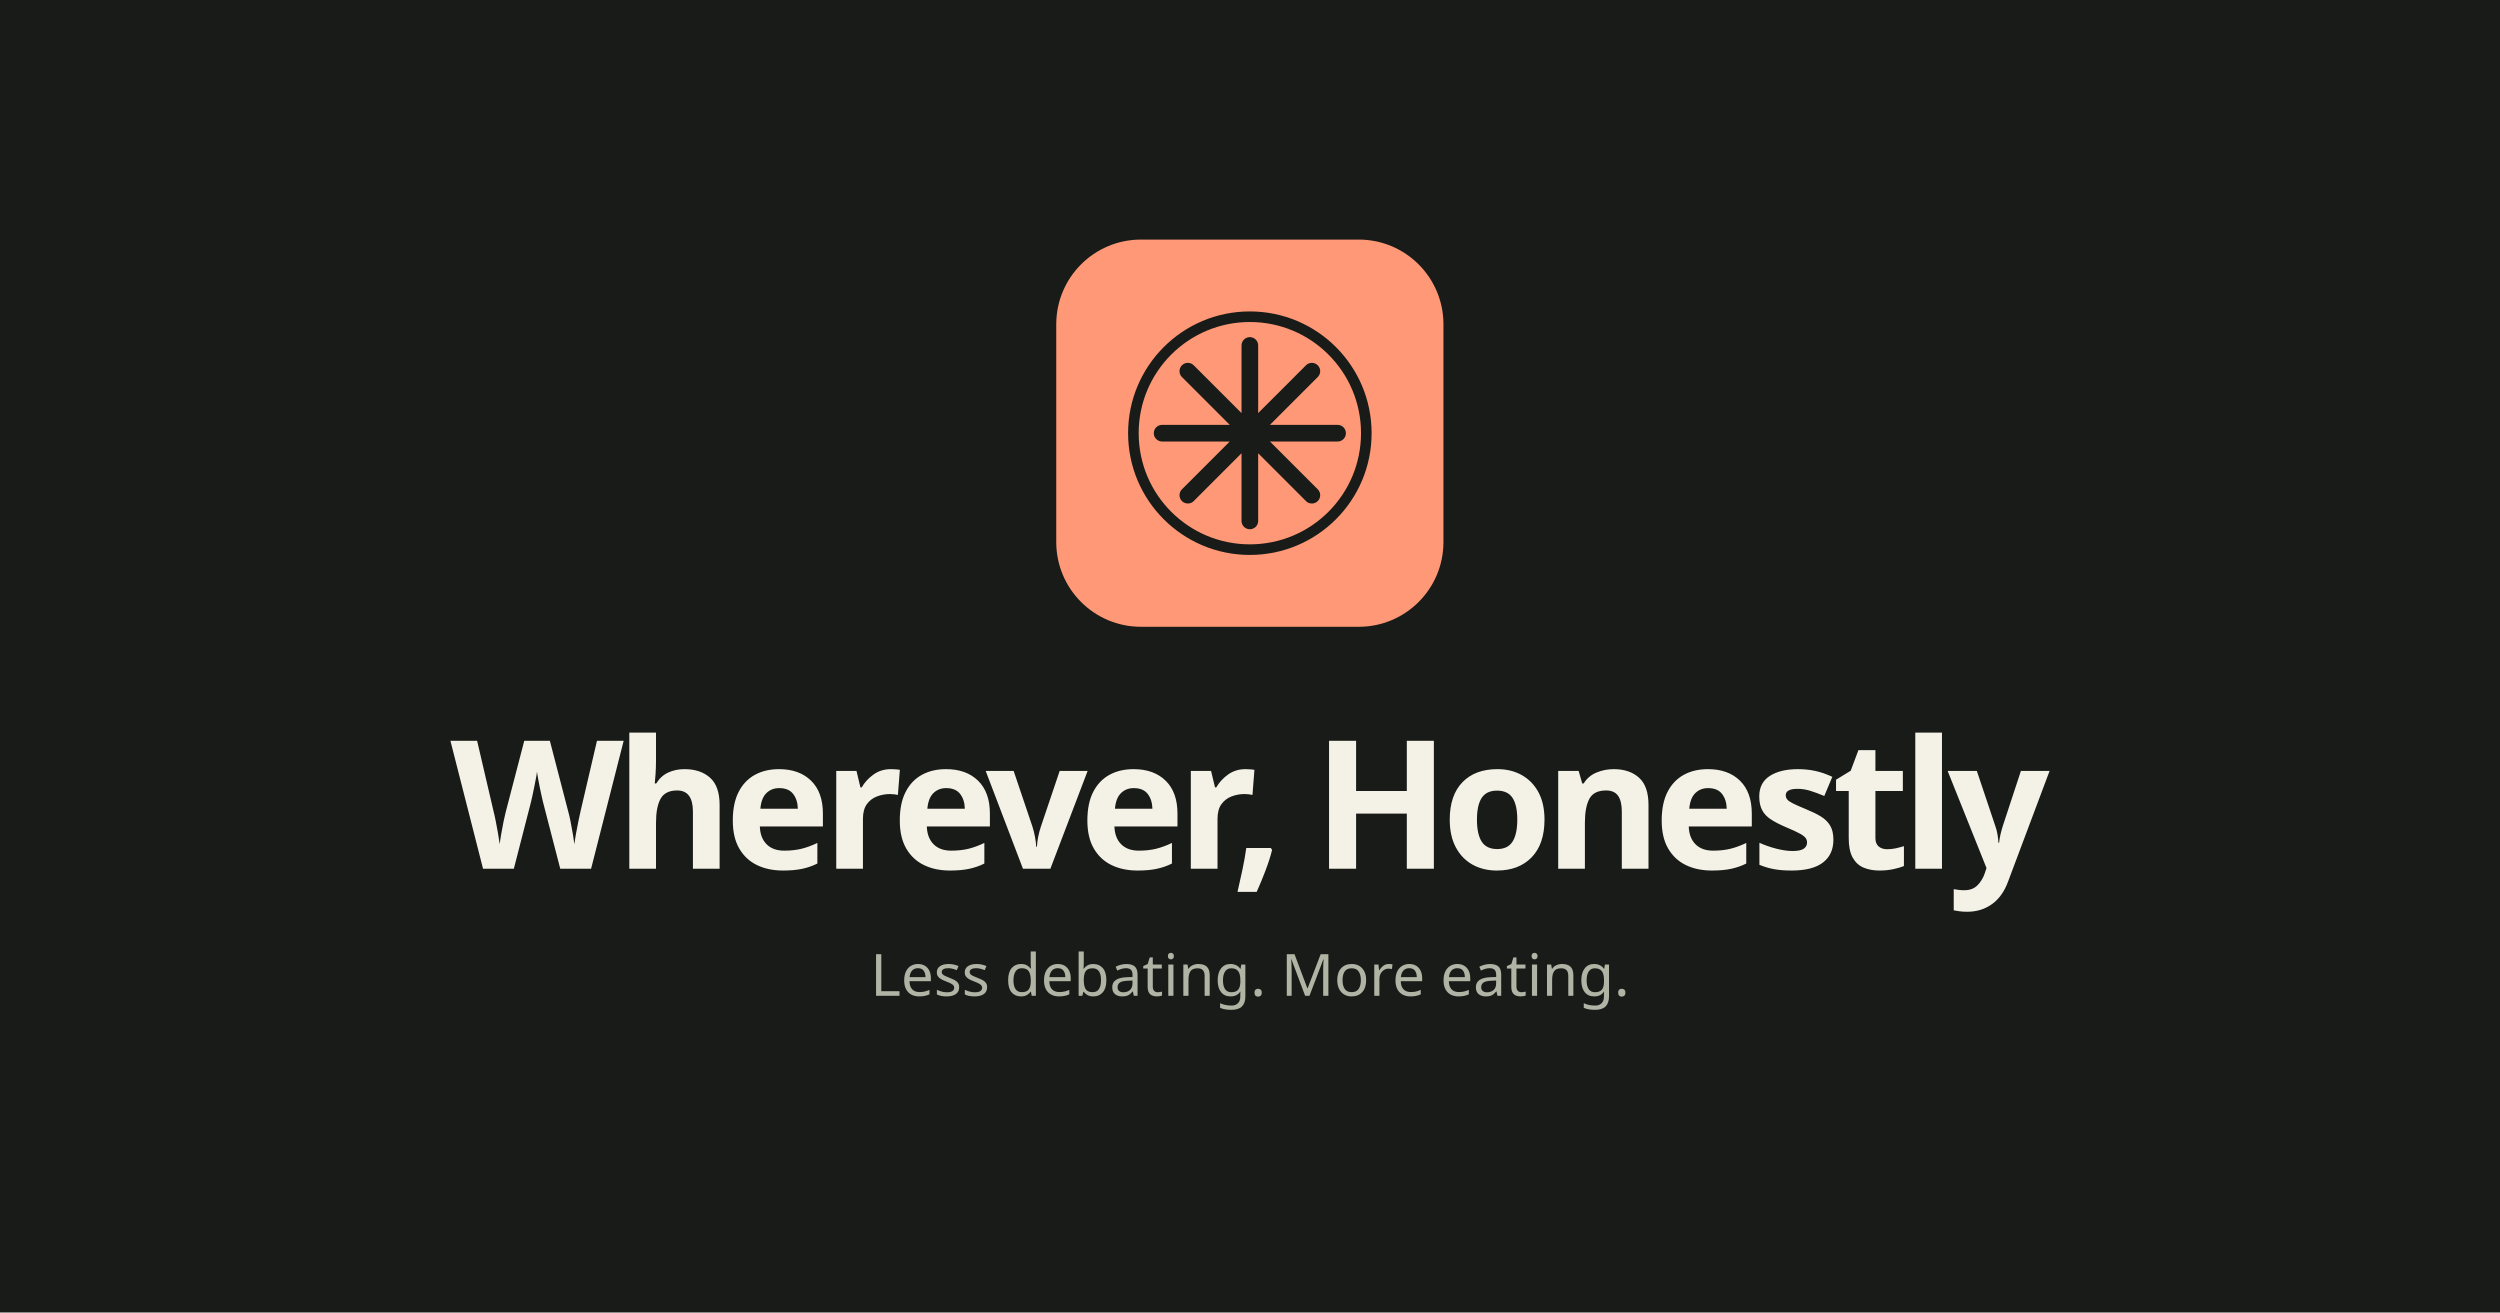
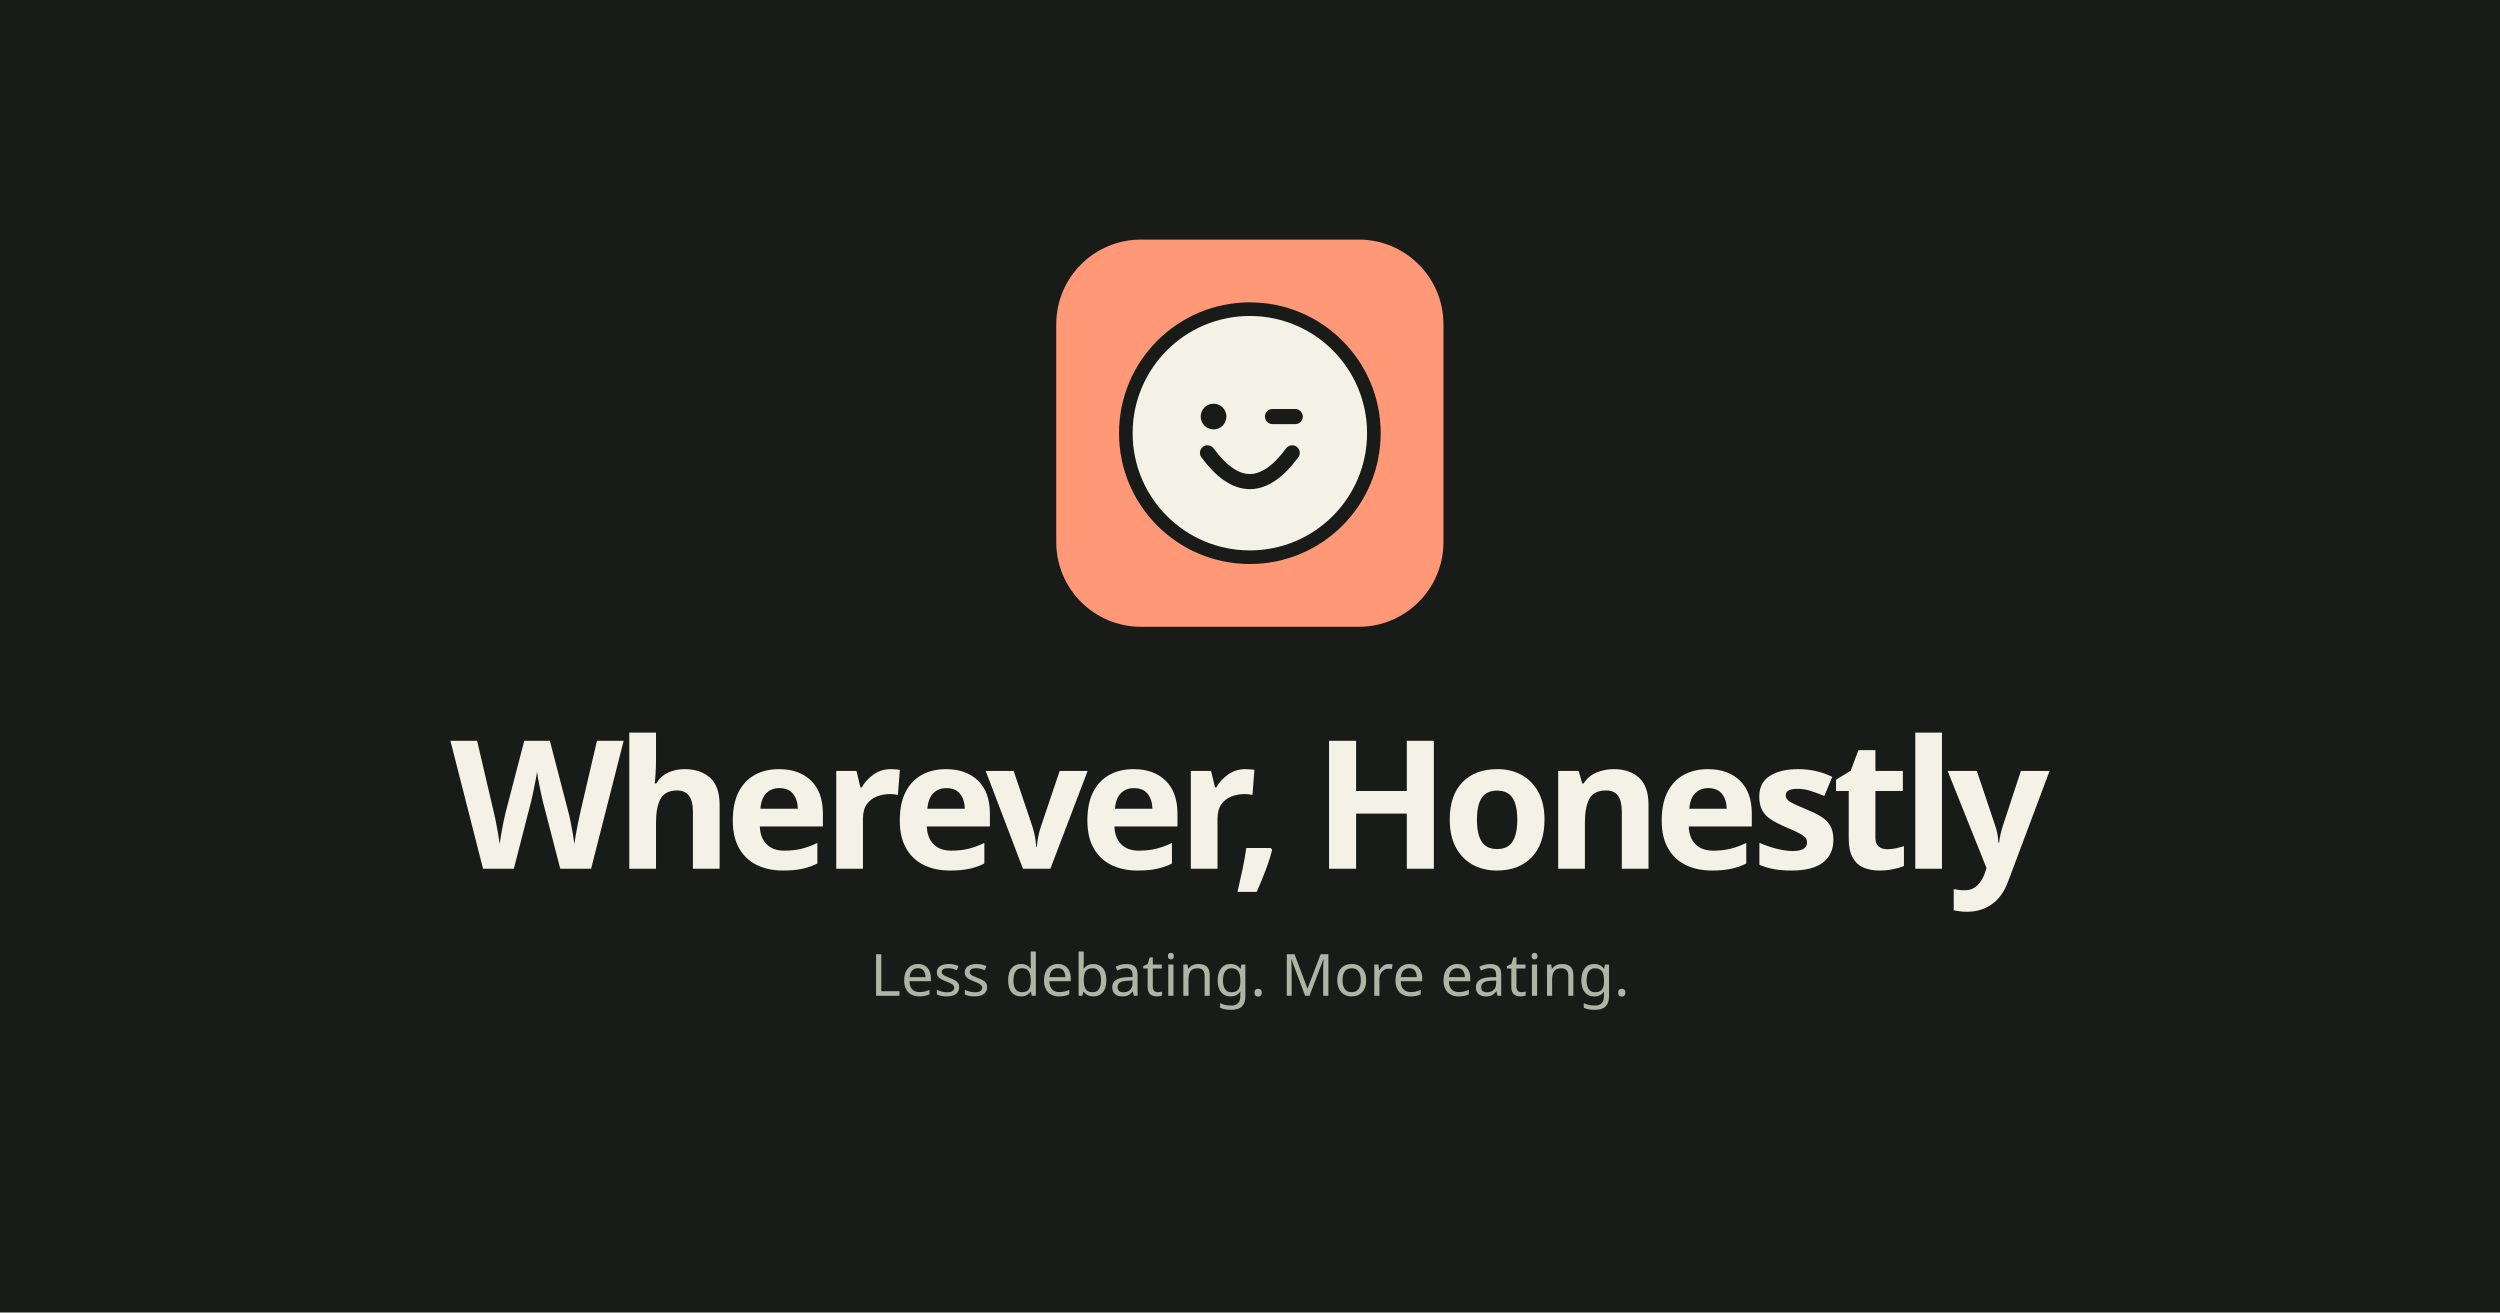
<svg xmlns="http://www.w3.org/2000/svg" width="1200" height="630" viewBox="0 0 1200 630">
  <rect width="1200" height="630" fill="#181b17" />
  <g transform="translate(507 115) scale(.363)">
    <rect width="512" height="512" rx="112" fill="#ff9876" />
-     <circle cx="256" cy="256" r="154" fill="none" stroke="#181b17" stroke-width="14" />
-     <path d="M256 140v232M140 256h232M174 174l164 164M174 338l164-164" fill="none" stroke="#181b17" stroke-width="22" stroke-linecap="round" />
+     <circle cx="256" cy="256" r="164" fill="#f4f1e7" stroke="#181b17" stroke-width="18" />
+     <circle cx="208" cy="234" r="17" fill="#181b17" />
+     <path d="M286 234h30M200 282q56 76 112 0" fill="none" stroke="#181b17" stroke-width="20" stroke-linecap="round" />
  </g>
  <text x="600" y="417" text-anchor="middle" font-family="sans-serif" font-size="86" font-weight="700" fill="#f4f1e7" letter-spacing="-4">Wherever, Honestly</text>
  <text x="600" y="478" text-anchor="middle" font-family="sans-serif" font-size="28" fill="#b0b4a5">Less debating. More eating.</text>
</svg>
